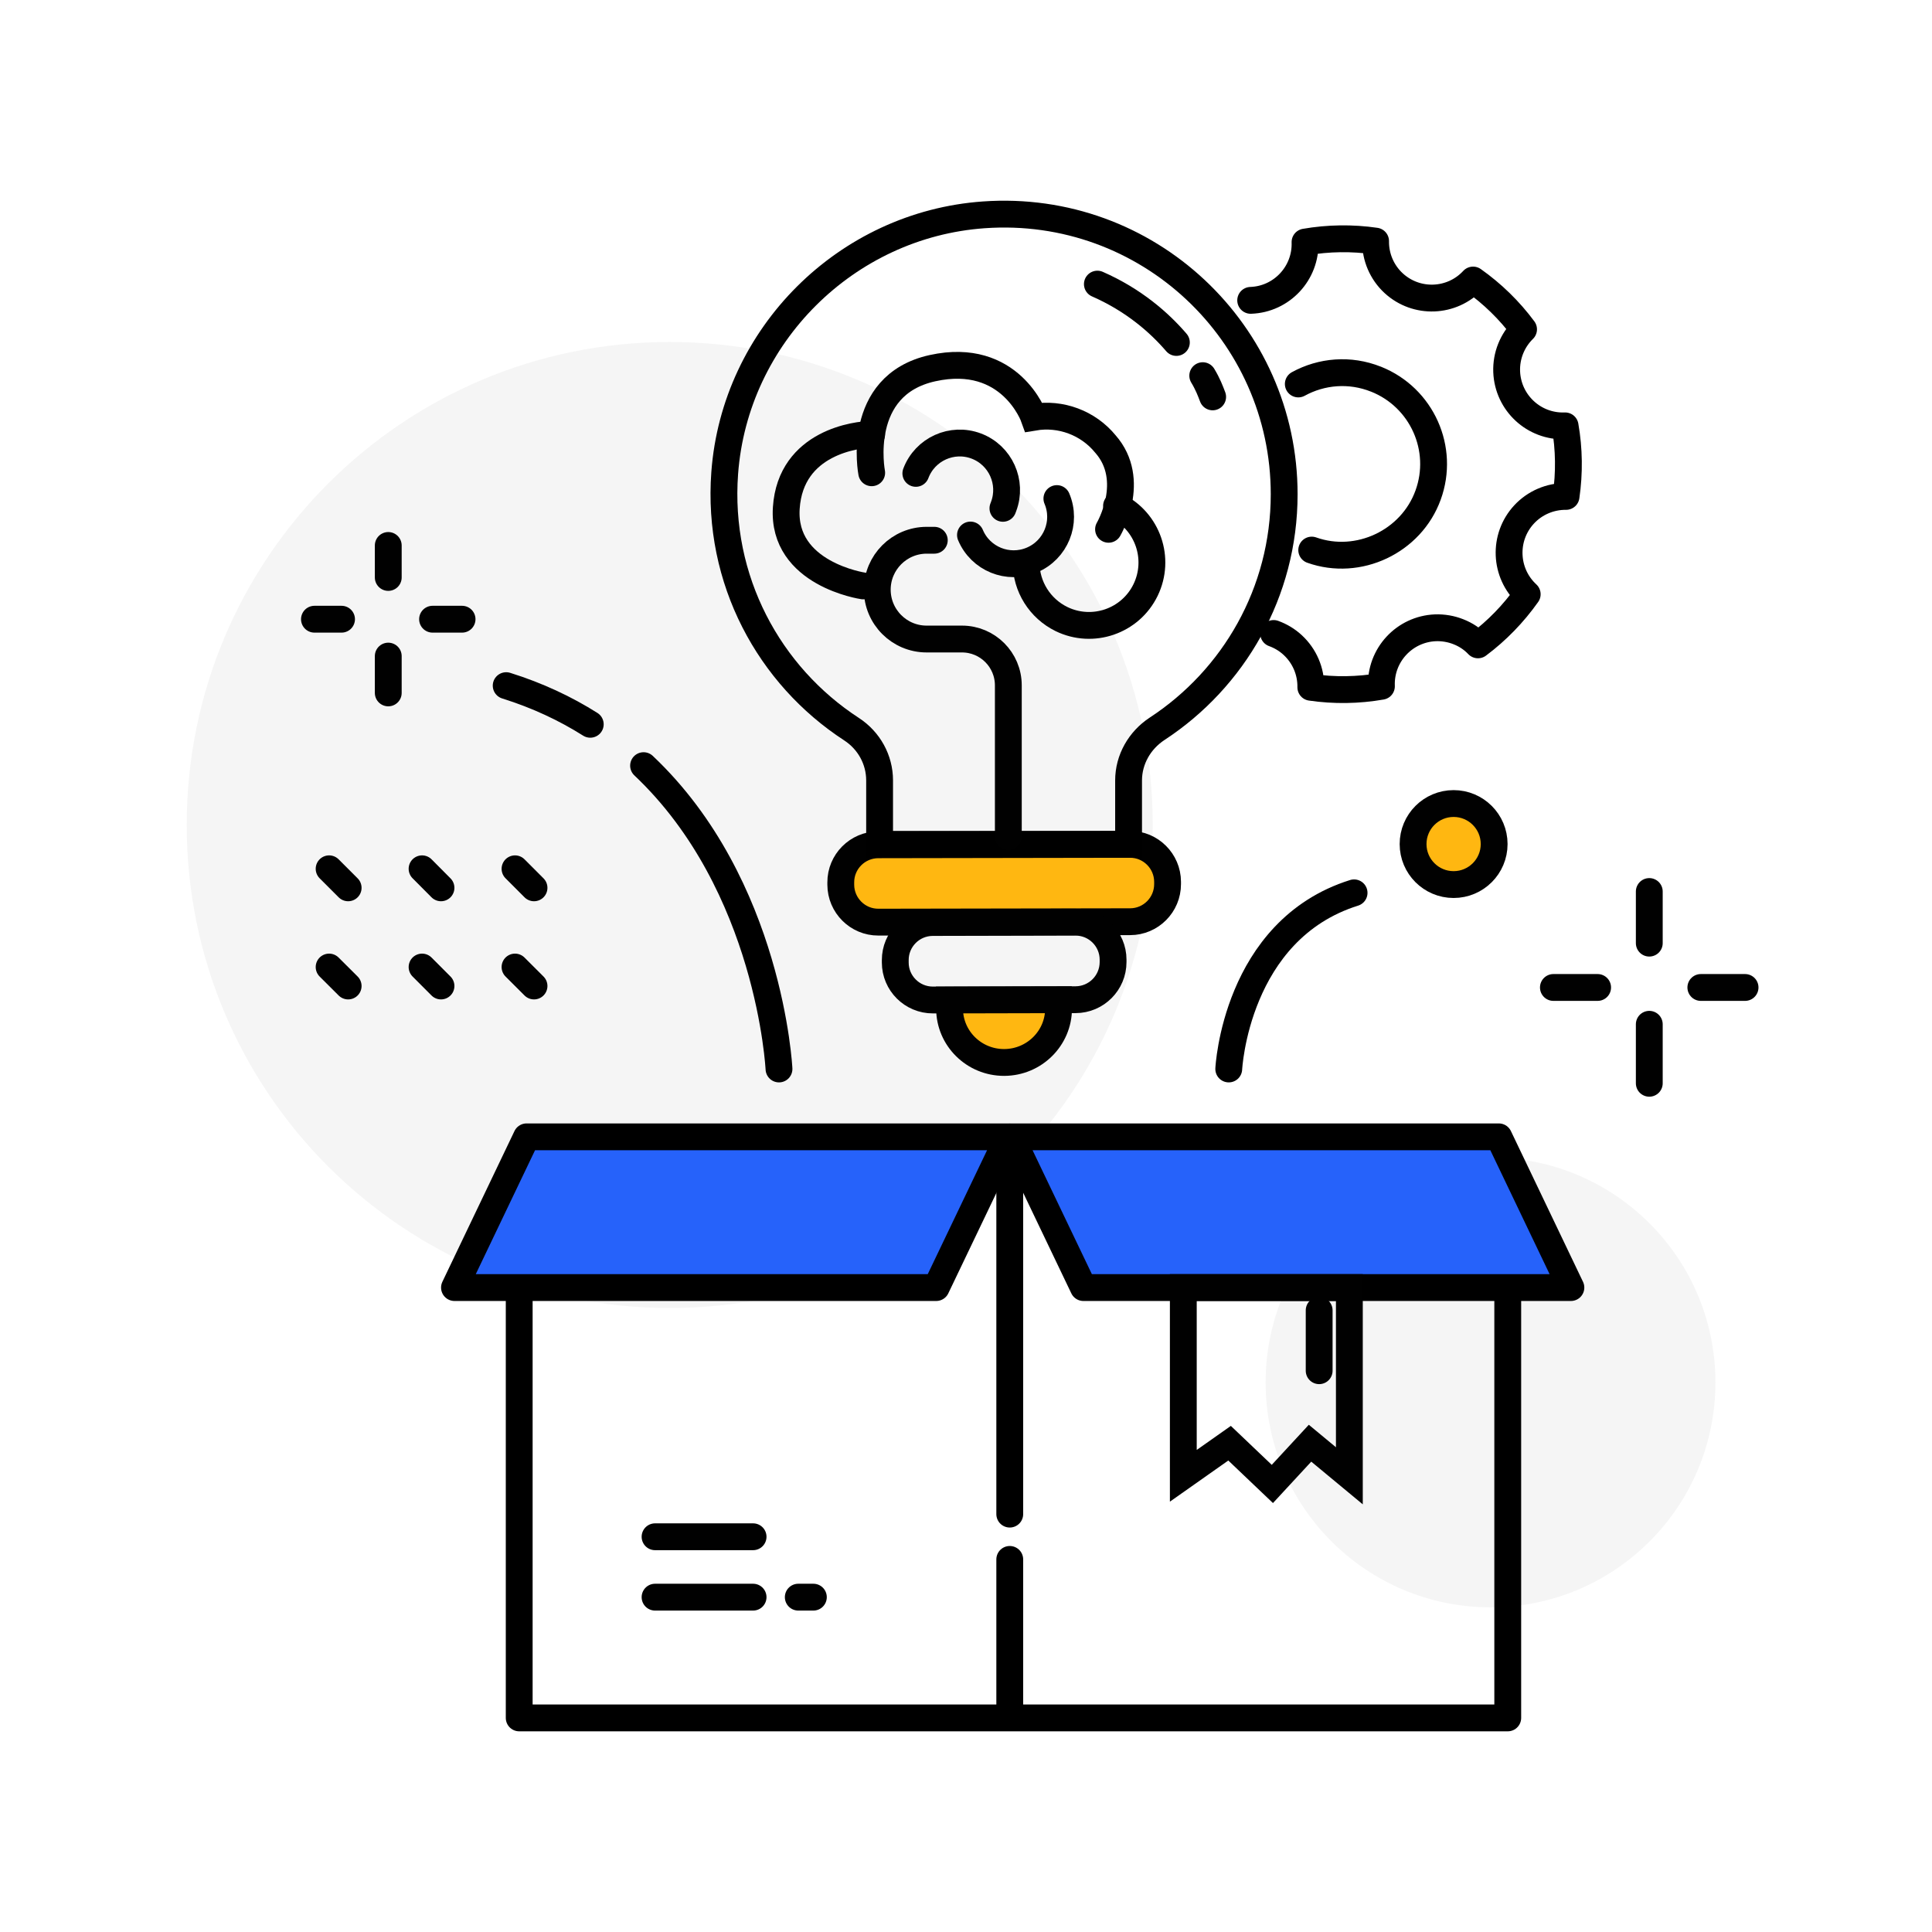
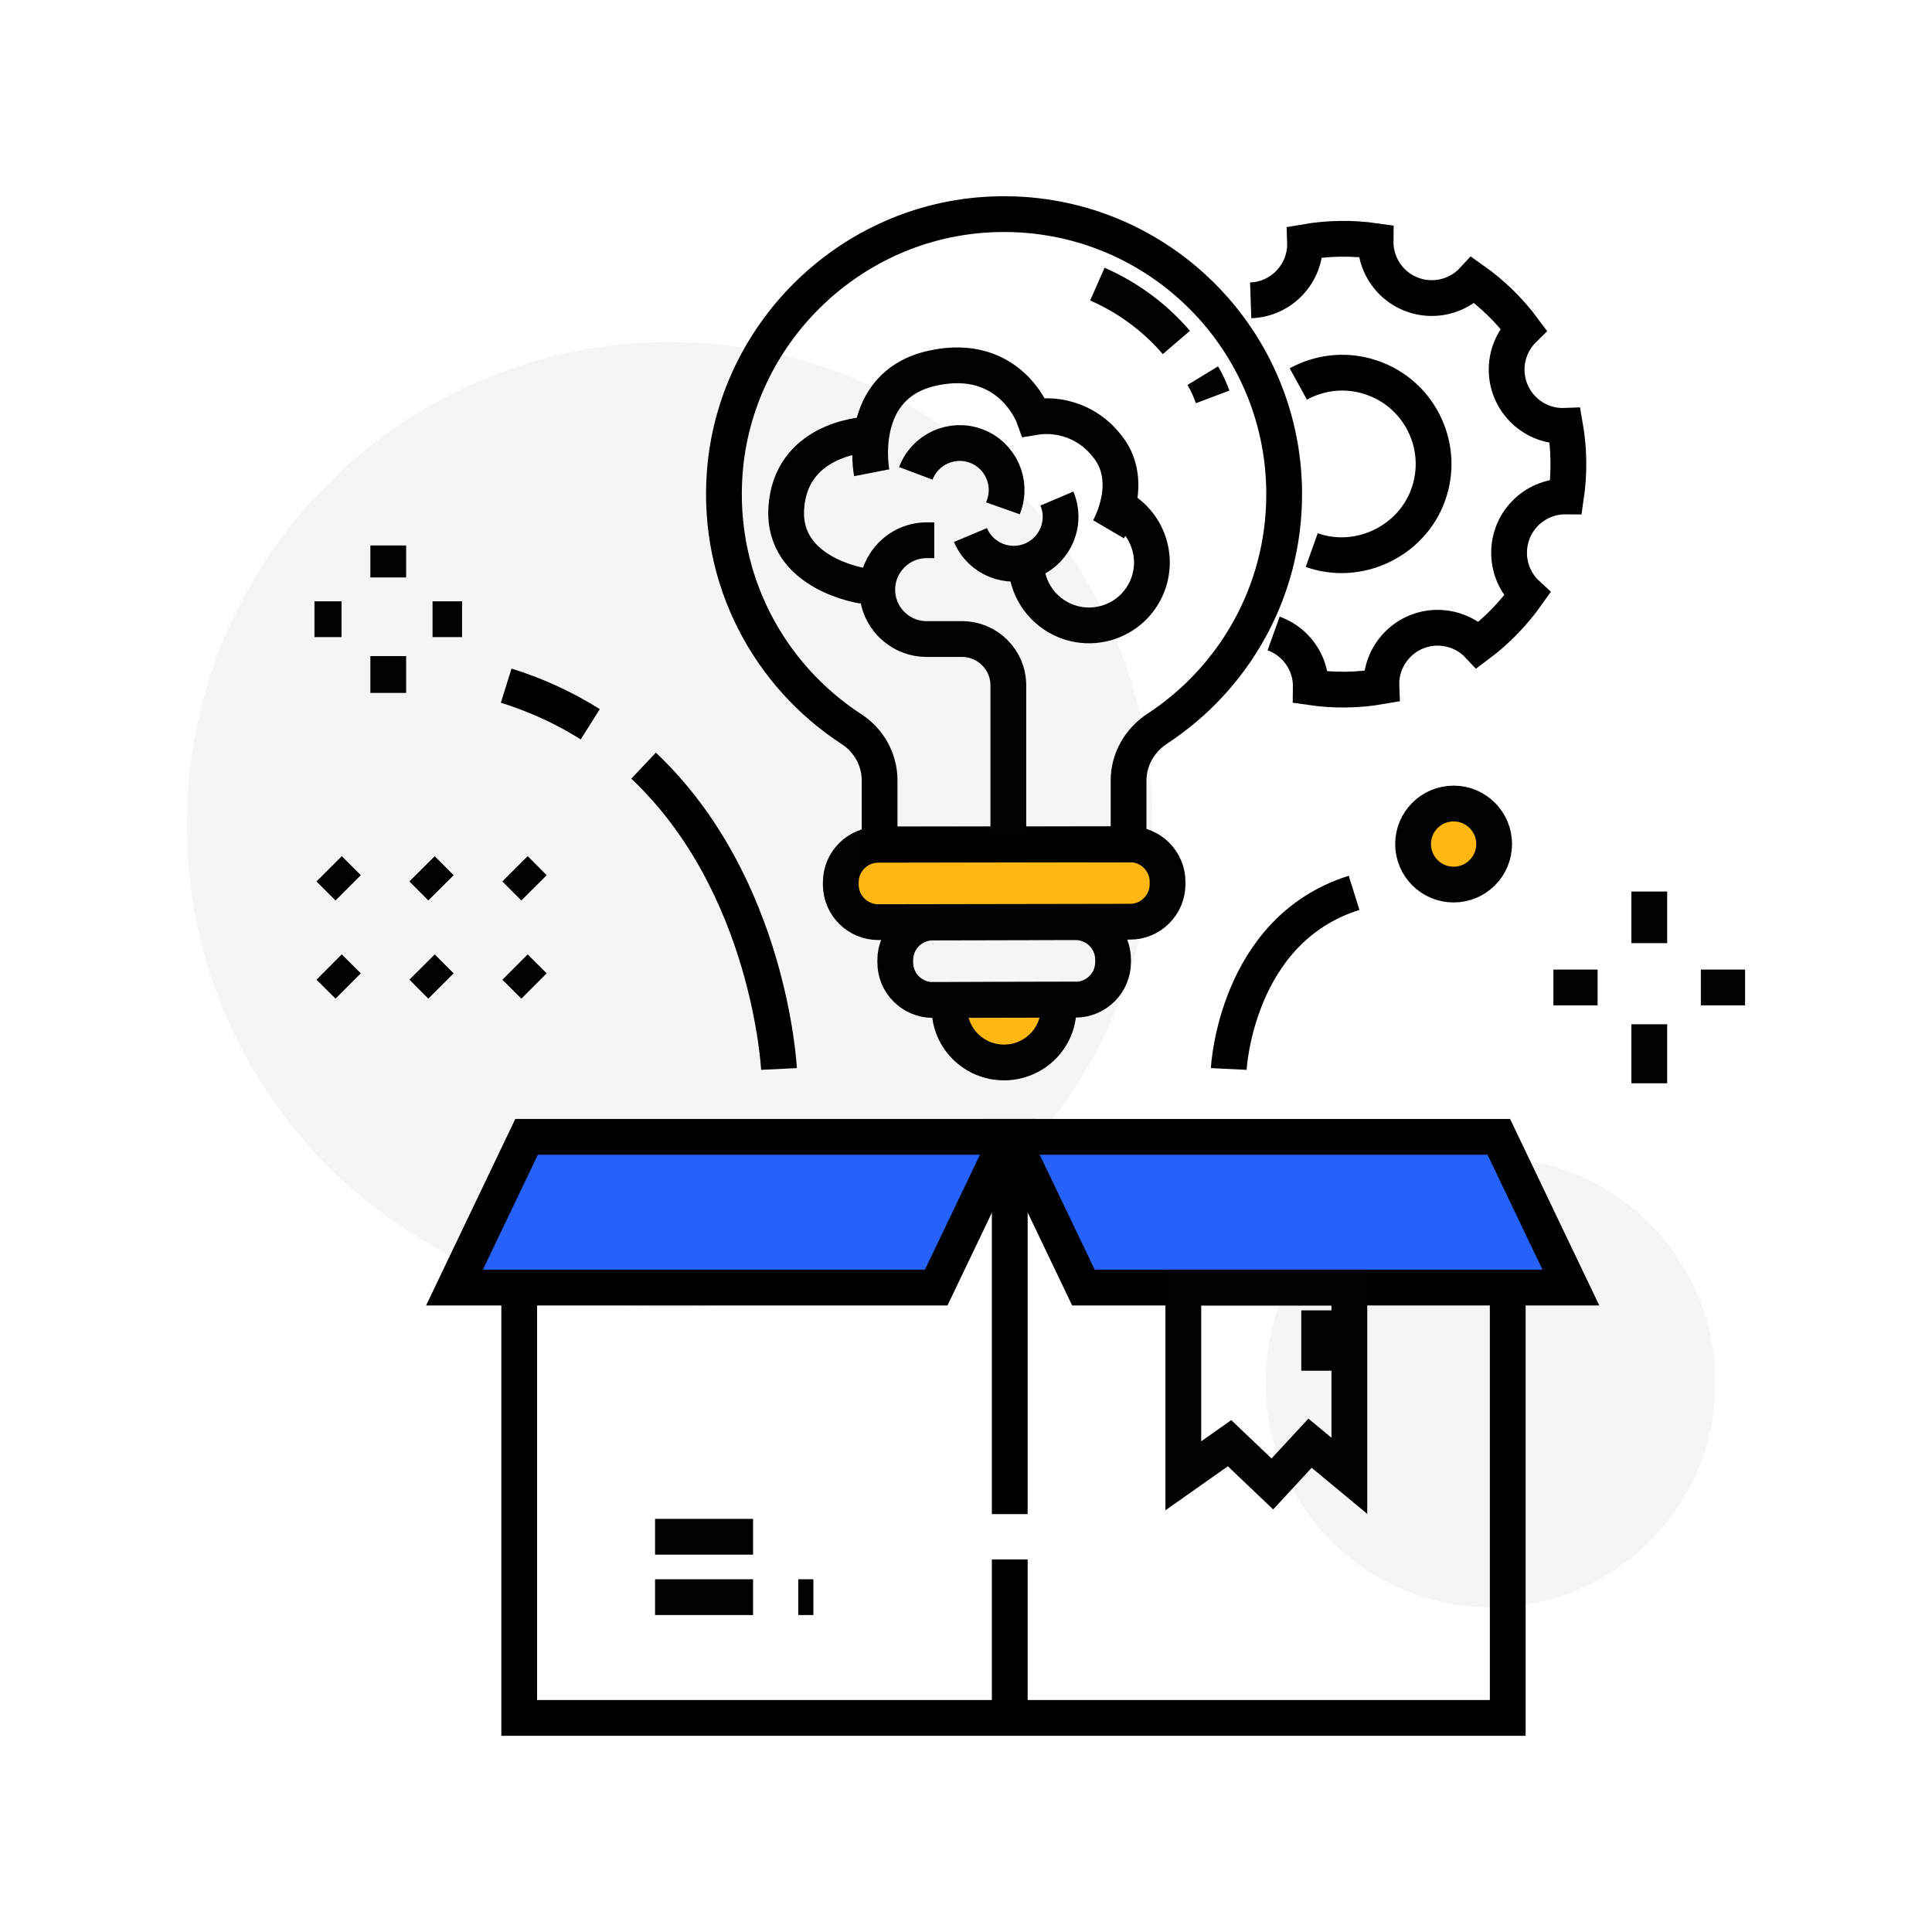
<svg xmlns="http://www.w3.org/2000/svg" width="54" height="54" viewBox="0 0 54 54" fill="none">
  <path d="M18.719 36.559C26.175 36.559 32.219 30.514 32.219 23.059C32.219 15.603 26.175 9.559 18.719 9.559C11.263 9.559 5.219 15.603 5.219 23.059C5.219 30.514 11.263 36.559 18.719 36.559Z" fill="#F5F5F5" />
  <path d="M41.661 44.925C45.133 44.925 47.947 42.111 47.947 38.639C47.947 35.168 45.133 32.353 41.661 32.353C38.189 32.353 35.375 35.168 35.375 38.639C35.375 42.111 38.189 44.925 41.661 44.925Z" fill="#F5F5F5" />
-   <path d="M31.587 25.762L24.55 25.774C23.973 25.776 23.502 25.306 23.5 24.728V24.663C23.498 24.085 23.968 23.614 24.546 23.612L31.583 23.6C32.161 23.598 32.632 24.068 32.634 24.646V24.711C32.634 25.291 32.165 25.762 31.587 25.762Z" fill="#FFB711" stroke="#010101" stroke-width="0.75" stroke-miterlimit="10" stroke-linecap="round" />
-   <path d="M30.063 27.942L26.076 27.95C25.496 27.952 25.023 27.482 25.023 26.902V26.836C25.021 26.256 25.492 25.784 26.072 25.784L30.058 25.775C30.639 25.773 31.111 26.244 31.111 26.824V26.889C31.111 27.469 30.643 27.94 30.063 27.942Z" stroke="#010101" stroke-width="0.75" stroke-miterlimit="10" stroke-linecap="round" />
-   <path d="M28.066 29.696C27.225 29.698 26.541 29.023 26.541 28.192L26.539 27.95L29.585 27.943L29.587 28.186C29.589 29.017 28.908 29.694 28.066 29.696Z" fill="#FFB711" stroke="#010101" stroke-width="0.75" stroke-miterlimit="10" stroke-linecap="round" />
-   <path d="M32.88 9.572C32.402 9.015 31.686 8.386 30.672 7.941" stroke="#010101" stroke-width="0.75" stroke-miterlimit="10" stroke-linecap="round" />
-   <path d="M33.894 11.093C33.834 10.934 33.758 10.732 33.617 10.5" stroke="#010101" stroke-width="0.75" stroke-miterlimit="10" stroke-linecap="round" />
-   <path d="M35.893 13.814C35.893 9.302 32.075 5.68 27.496 6.005C23.652 6.277 20.541 9.378 20.256 13.219C20.035 16.214 21.501 18.884 23.8 20.38C24.287 20.696 24.585 21.232 24.585 21.812V23.601H31.544V21.814C31.544 21.228 31.852 20.692 32.343 20.369C34.48 18.971 35.893 16.558 35.893 13.814Z" stroke="black" stroke-width="0.75" stroke-miterlimit="10" stroke-linecap="round" />
-   <path d="M28.183 23.381V19.156C28.183 18.441 27.603 17.861 26.888 17.861H25.899C25.138 17.861 24.52 17.243 24.52 16.481C24.52 15.72 25.138 15.102 25.899 15.1H26.114" stroke="#010101" stroke-width="0.75" stroke-miterlimit="10" stroke-linecap="round" />
-   <path d="M24.125 16.376C24.125 16.376 21.857 16.047 21.977 14.199C22.098 12.35 23.975 12.141 24.363 12.141" stroke="#010101" stroke-width="0.75" stroke-miterlimit="10" stroke-linecap="round" />
-   <path d="M24.364 13.214C24.364 13.214 23.888 10.769 26.065 10.29C28.242 9.811 28.898 11.661 28.898 11.661C29.648 11.535 30.412 11.819 30.895 12.408C31.79 13.422 30.984 14.794 30.984 14.794" stroke="#010101" stroke-width="0.75" stroke-miterlimit="10" stroke-linecap="round" />
-   <path d="M25.598 13.231C25.853 12.554 26.61 12.212 27.287 12.467C27.964 12.723 28.306 13.48 28.051 14.157C28.044 14.174 28.038 14.191 28.032 14.208" stroke="#010101" stroke-width="0.75" stroke-miterlimit="10" stroke-linecap="round" />
-   <path d="M29.54 13.935C29.823 14.602 29.509 15.372 28.842 15.653C28.175 15.935 27.405 15.621 27.125 14.954" stroke="#010101" stroke-width="0.75" stroke-miterlimit="10" stroke-linecap="round" />
-   <path d="M31.207 14.141C32.08 14.565 32.443 15.617 32.019 16.491C31.595 17.364 30.542 17.727 29.669 17.303C29.064 17.007 28.68 16.393 28.68 15.723" stroke="#010101" stroke-width="0.75" stroke-miterlimit="10" stroke-linecap="round" />
-   <path d="M35.598 17.706C35.79 17.775 35.974 17.883 36.132 18.03C36.461 18.334 36.645 18.762 36.638 19.21C37.292 19.305 37.959 19.296 38.611 19.182C38.577 18.313 39.252 17.583 40.119 17.547C40.34 17.539 40.562 17.577 40.766 17.659C40.971 17.739 41.159 17.864 41.31 18.024C41.84 17.628 42.304 17.149 42.686 16.609C42.047 16.018 42.007 15.02 42.597 14.381C42.899 14.054 43.327 13.871 43.772 13.875C43.867 13.221 43.859 12.555 43.745 11.903C42.876 11.937 42.146 11.259 42.112 10.39C42.095 9.945 42.268 9.515 42.584 9.205C42.19 8.673 41.713 8.209 41.173 7.827C40.583 8.464 39.589 8.502 38.952 7.914C38.625 7.612 38.442 7.184 38.448 6.739C37.794 6.644 37.128 6.653 36.476 6.766C36.505 7.635 35.826 8.365 34.957 8.395M36.288 10.732C36.934 10.378 37.724 10.304 38.461 10.599H38.463C39.745 11.112 40.385 12.548 39.916 13.837C39.446 15.139 37.967 15.839 36.663 15.375" stroke="black" stroke-width="0.75" stroke-miterlimit="10" stroke-linecap="round" stroke-linejoin="round" />
-   <path d="M46.098 26.361V24.918" stroke="#010101" stroke-width="0.75" stroke-miterlimit="10" stroke-linecap="round" />
-   <path d="M43.418 27.6H44.654" stroke="#010101" stroke-width="0.75" stroke-miterlimit="10" stroke-linecap="round" />
-   <path d="M47.539 27.6H48.775" stroke="#010101" stroke-width="0.75" stroke-miterlimit="10" stroke-linecap="round" />
-   <path d="M46.098 30.278V28.629" stroke="#010101" stroke-width="0.75" stroke-miterlimit="10" stroke-linecap="round" />
-   <path d="M16.498 20.244C15.809 19.809 15.03 19.44 14.148 19.164" stroke="black" stroke-width="0.75" stroke-miterlimit="10" stroke-linecap="round" stroke-linejoin="round" />
-   <path d="M21.773 29.878C21.773 29.878 21.521 24.737 17.988 21.4" stroke="black" stroke-width="0.75" stroke-miterlimit="10" stroke-linecap="round" stroke-linejoin="round" />
-   <path d="M10.852 16.14V15.246" stroke="#010101" stroke-width="0.75" stroke-miterlimit="10" stroke-linecap="round" />
-   <path d="M8.789 17.307H9.546" stroke="#010101" stroke-width="0.75" stroke-miterlimit="10" stroke-linecap="round" />
-   <path d="M12.09 17.307H12.915" stroke="#010101" stroke-width="0.75" stroke-miterlimit="10" stroke-linecap="round" />
-   <path d="M10.852 19.367V18.338" stroke="#010101" stroke-width="0.75" stroke-miterlimit="10" stroke-linecap="round" />
-   <path d="M42.142 35.781V48.016H14.512V35.992" stroke="black" stroke-width="0.75" stroke-miterlimit="10" stroke-linecap="round" stroke-linejoin="round" />
-   <path d="M26.167 35.988H12.703L14.718 31.775H28.184L26.167 35.988Z" fill="#2662FA" stroke="black" stroke-width="0.75" stroke-miterlimit="10" stroke-linecap="round" stroke-linejoin="round" />
-   <path d="M30.282 35.988H43.907L41.892 31.775H28.266L30.282 35.988Z" fill="#2662FA" stroke="black" stroke-width="0.75" stroke-miterlimit="10" stroke-linecap="round" stroke-linejoin="round" />
-   <path d="M28.223 31.986V42.32" stroke="black" stroke-width="0.75" stroke-miterlimit="10" stroke-linecap="round" stroke-linejoin="round" />
-   <path d="M28.223 43.586V47.805" stroke="black" stroke-width="0.75" stroke-miterlimit="10" stroke-linecap="round" stroke-linejoin="round" />
-   <path d="M18.309 42.953H21.049" stroke="#010101" stroke-width="0.75" stroke-miterlimit="10" stroke-linecap="round" />
-   <path d="M18.309 44.641H21.049" stroke="#010101" stroke-width="0.75" stroke-miterlimit="10" stroke-linecap="round" />
-   <path d="M22.312 44.641H22.734" stroke="#010101" stroke-width="0.75" stroke-miterlimit="10" stroke-linecap="round" />
-   <path d="M36.871 36.625V38.312" stroke="#010101" stroke-width="0.75" stroke-miterlimit="10" stroke-linecap="round" />
-   <path d="M37.715 41.249L36.616 40.338L35.563 41.477L34.367 40.338L33.074 41.249V35.988H37.715V41.249Z" stroke="#010101" stroke-width="0.75" stroke-miterlimit="10" stroke-linecap="round" />
-   <path d="M9.199 27.029L9.731 27.559" stroke="#010101" stroke-width="0.75" stroke-miterlimit="10" stroke-linecap="round" />
-   <path d="M11.797 27.029L12.326 27.559" stroke="#010101" stroke-width="0.75" stroke-miterlimit="10" stroke-linecap="round" />
-   <path d="M14.395 27.029L14.926 27.559" stroke="#010101" stroke-width="0.75" stroke-miterlimit="10" stroke-linecap="round" />
-   <path d="M9.199 24.283L9.731 24.815" stroke="#010101" stroke-width="0.75" stroke-miterlimit="10" stroke-linecap="round" />
-   <path d="M11.797 24.283L12.326 24.815" stroke="#010101" stroke-width="0.75" stroke-miterlimit="10" stroke-linecap="round" />
-   <path d="M14.395 24.283L14.926 24.815" stroke="#010101" stroke-width="0.75" stroke-miterlimit="10" stroke-linecap="round" />
-   <path d="M34.344 29.878C34.344 29.878 34.534 25.995 37.847 24.955" stroke="black" stroke-width="0.75" stroke-miterlimit="10" stroke-linecap="round" stroke-linejoin="round" />
-   <path d="M40.629 24.724C41.254 24.724 41.762 24.217 41.762 23.592C41.762 22.966 41.254 22.459 40.629 22.459C40.003 22.459 39.496 22.966 39.496 23.592C39.496 24.217 40.003 24.724 40.629 24.724Z" fill="#FFB711" stroke="#010101" stroke-width="0.75" stroke-miterlimit="10" stroke-linecap="round" />
+   <path d="M31.587 25.762L24.55 25.774C23.973 25.776 23.502 25.306 23.5 24.728V24.663C23.498 24.085 23.968 23.614 24.546 23.612L31.583 23.6C32.161 23.598 32.632 24.068 32.634 24.646V24.711C32.634 25.291 32.165 25.762 31.587 25.762Z" fill="#FFB711" stroke="#010101" strokeWidth="0.75" strokeMiterlimit="10" strokeLinecap="round" />
+   <path d="M30.063 27.942L26.076 27.95C25.496 27.952 25.023 27.482 25.023 26.902V26.836C25.021 26.256 25.492 25.784 26.072 25.784L30.058 25.775C30.639 25.773 31.111 26.244 31.111 26.824V26.889C31.111 27.469 30.643 27.94 30.063 27.942Z" stroke="#010101" strokeWidth="0.75" strokeMiterlimit="10" strokeLinecap="round" />
+   <path d="M28.066 29.696C27.225 29.698 26.541 29.023 26.541 28.192L26.539 27.95L29.585 27.943L29.587 28.186C29.589 29.017 28.908 29.694 28.066 29.696Z" fill="#FFB711" stroke="#010101" strokeWidth="0.75" strokeMiterlimit="10" strokeLinecap="round" />
+   <path d="M32.88 9.572C32.402 9.015 31.686 8.386 30.672 7.941" stroke="#010101" strokeWidth="0.75" strokeMiterlimit="10" strokeLinecap="round" />
+   <path d="M33.894 11.093C33.834 10.934 33.758 10.732 33.617 10.5" stroke="#010101" strokeWidth="0.75" strokeMiterlimit="10" strokeLinecap="round" />
+   <path d="M35.893 13.814C35.893 9.302 32.075 5.68 27.496 6.005C23.652 6.277 20.541 9.378 20.256 13.219C20.035 16.214 21.501 18.884 23.8 20.38C24.287 20.696 24.585 21.232 24.585 21.812V23.601H31.544V21.814C31.544 21.228 31.852 20.692 32.343 20.369C34.48 18.971 35.893 16.558 35.893 13.814Z" stroke="black" strokeWidth="0.75" strokeMiterlimit="10" strokeLinecap="round" />
+   <path d="M28.183 23.381V19.156C28.183 18.441 27.603 17.861 26.888 17.861H25.899C25.138 17.861 24.52 17.243 24.52 16.481C24.52 15.72 25.138 15.102 25.899 15.1H26.114" stroke="#010101" strokeWidth="0.75" strokeMiterlimit="10" strokeLinecap="round" />
+   <path d="M24.125 16.376C24.125 16.376 21.857 16.047 21.977 14.199C22.098 12.35 23.975 12.141 24.363 12.141" stroke="#010101" strokeWidth="0.75" strokeMiterlimit="10" strokeLinecap="round" />
+   <path d="M24.364 13.214C24.364 13.214 23.888 10.769 26.065 10.29C28.242 9.811 28.898 11.661 28.898 11.661C29.648 11.535 30.412 11.819 30.895 12.408C31.79 13.422 30.984 14.794 30.984 14.794" stroke="#010101" strokeWidth="0.75" strokeMiterlimit="10" strokeLinecap="round" />
+   <path d="M25.598 13.231C25.853 12.554 26.61 12.212 27.287 12.467C27.964 12.723 28.306 13.48 28.051 14.157C28.044 14.174 28.038 14.191 28.032 14.208" stroke="#010101" strokeWidth="0.75" strokeMiterlimit="10" strokeLinecap="round" />
+   <path d="M29.54 13.935C29.823 14.602 29.509 15.372 28.842 15.653C28.175 15.935 27.405 15.621 27.125 14.954" stroke="#010101" strokeWidth="0.75" strokeMiterlimit="10" strokeLinecap="round" />
+   <path d="M31.207 14.141C32.08 14.565 32.443 15.617 32.019 16.491C31.595 17.364 30.542 17.727 29.669 17.303C29.064 17.007 28.68 16.393 28.68 15.723" stroke="#010101" strokeWidth="0.75" strokeMiterlimit="10" strokeLinecap="round" />
+   <path d="M35.598 17.706C35.79 17.775 35.974 17.883 36.132 18.03C36.461 18.334 36.645 18.762 36.638 19.21C37.292 19.305 37.959 19.296 38.611 19.182C38.577 18.313 39.252 17.583 40.119 17.547C40.34 17.539 40.562 17.577 40.766 17.659C40.971 17.739 41.159 17.864 41.31 18.024C41.84 17.628 42.304 17.149 42.686 16.609C42.047 16.018 42.007 15.02 42.597 14.381C42.899 14.054 43.327 13.871 43.772 13.875C43.867 13.221 43.859 12.555 43.745 11.903C42.876 11.937 42.146 11.259 42.112 10.39C42.095 9.945 42.268 9.515 42.584 9.205C42.19 8.673 41.713 8.209 41.173 7.827C40.583 8.464 39.589 8.502 38.952 7.914C38.625 7.612 38.442 7.184 38.448 6.739C37.794 6.644 37.128 6.653 36.476 6.766C36.505 7.635 35.826 8.365 34.957 8.395M36.288 10.732C36.934 10.378 37.724 10.304 38.461 10.599H38.463C39.745 11.112 40.385 12.548 39.916 13.837C39.446 15.139 37.967 15.839 36.663 15.375" stroke="black" strokeWidth="0.75" strokeMiterlimit="10" strokeLinecap="round" strokeLinejoin="round" />
+   <path d="M46.098 26.361V24.918" stroke="#010101" strokeWidth="0.75" strokeMiterlimit="10" strokeLinecap="round" />
+   <path d="M43.418 27.6H44.654" stroke="#010101" strokeWidth="0.75" strokeMiterlimit="10" strokeLinecap="round" />
+   <path d="M47.539 27.6H48.775" stroke="#010101" strokeWidth="0.75" strokeMiterlimit="10" strokeLinecap="round" />
+   <path d="M46.098 30.278V28.629" stroke="#010101" strokeWidth="0.75" strokeMiterlimit="10" strokeLinecap="round" />
+   <path d="M16.498 20.244C15.809 19.809 15.03 19.44 14.148 19.164" stroke="black" strokeWidth="0.75" strokeMiterlimit="10" strokeLinecap="round" strokeLinejoin="round" />
+   <path d="M21.773 29.878C21.773 29.878 21.521 24.737 17.988 21.4" stroke="black" strokeWidth="0.75" strokeMiterlimit="10" strokeLinecap="round" strokeLinejoin="round" />
+   <path d="M10.852 16.14V15.246" stroke="#010101" strokeWidth="0.75" strokeMiterlimit="10" strokeLinecap="round" />
+   <path d="M8.789 17.307H9.546" stroke="#010101" strokeWidth="0.75" strokeMiterlimit="10" strokeLinecap="round" />
+   <path d="M12.09 17.307H12.915" stroke="#010101" strokeWidth="0.75" strokeMiterlimit="10" strokeLinecap="round" />
+   <path d="M10.852 19.367V18.338" stroke="#010101" strokeWidth="0.75" strokeMiterlimit="10" strokeLinecap="round" />
+   <path d="M42.142 35.781V48.016H14.512V35.992" stroke="black" strokeWidth="0.75" strokeMiterlimit="10" strokeLinecap="round" strokeLinejoin="round" />
+   <path d="M26.167 35.988H12.703L14.718 31.775H28.184L26.167 35.988Z" fill="#2662FA" stroke="black" strokeWidth="0.75" strokeMiterlimit="10" strokeLinecap="round" strokeLinejoin="round" />
+   <path d="M30.282 35.988H43.907L41.892 31.775H28.266L30.282 35.988Z" fill="#2662FA" stroke="black" strokeWidth="0.75" strokeMiterlimit="10" strokeLinecap="round" strokeLinejoin="round" />
+   <path d="M28.223 31.986V42.32" stroke="black" strokeWidth="0.75" strokeMiterlimit="10" strokeLinecap="round" strokeLinejoin="round" />
+   <path d="M28.223 43.586V47.805" stroke="black" strokeWidth="0.75" strokeMiterlimit="10" strokeLinecap="round" strokeLinejoin="round" />
+   <path d="M18.309 42.953H21.049" stroke="#010101" strokeWidth="0.75" strokeMiterlimit="10" strokeLinecap="round" />
+   <path d="M18.309 44.641H21.049" stroke="#010101" strokeWidth="0.75" strokeMiterlimit="10" strokeLinecap="round" />
+   <path d="M22.312 44.641H22.734" stroke="#010101" strokeWidth="0.75" strokeMiterlimit="10" strokeLinecap="round" />
+   <path d="M36.871 36.625V38.312" stroke="#010101" strokeWidth="0.75" strokeMiterlimit="10" strokeLinecap="round" />
+   <path d="M37.715 41.249L36.616 40.338L35.563 41.477L34.367 40.338L33.074 41.249V35.988H37.715V41.249Z" stroke="#010101" strokeWidth="0.75" strokeMiterlimit="10" strokeLinecap="round" />
+   <path d="M9.199 27.029L9.731 27.559" stroke="#010101" strokeWidth="0.75" strokeMiterlimit="10" strokeLinecap="round" />
+   <path d="M11.797 27.029L12.326 27.559" stroke="#010101" strokeWidth="0.75" strokeMiterlimit="10" strokeLinecap="round" />
+   <path d="M14.395 27.029L14.926 27.559" stroke="#010101" strokeWidth="0.75" strokeMiterlimit="10" strokeLinecap="round" />
+   <path d="M9.199 24.283L9.731 24.815" stroke="#010101" strokeWidth="0.75" strokeMiterlimit="10" strokeLinecap="round" />
+   <path d="M11.797 24.283L12.326 24.815" stroke="#010101" strokeWidth="0.75" strokeMiterlimit="10" strokeLinecap="round" />
+   <path d="M14.395 24.283L14.926 24.815" stroke="#010101" strokeWidth="0.75" strokeMiterlimit="10" strokeLinecap="round" />
+   <path d="M34.344 29.878C34.344 29.878 34.534 25.995 37.847 24.955" stroke="black" strokeWidth="0.75" strokeMiterlimit="10" strokeLinecap="round" strokeLinejoin="round" />
+   <path d="M40.629 24.724C41.254 24.724 41.762 24.217 41.762 23.592C41.762 22.966 41.254 22.459 40.629 22.459C40.003 22.459 39.496 22.966 39.496 23.592C39.496 24.217 40.003 24.724 40.629 24.724Z" fill="#FFB711" stroke="#010101" strokeWidth="0.75" strokeMiterlimit="10" strokeLinecap="round" />
</svg>
